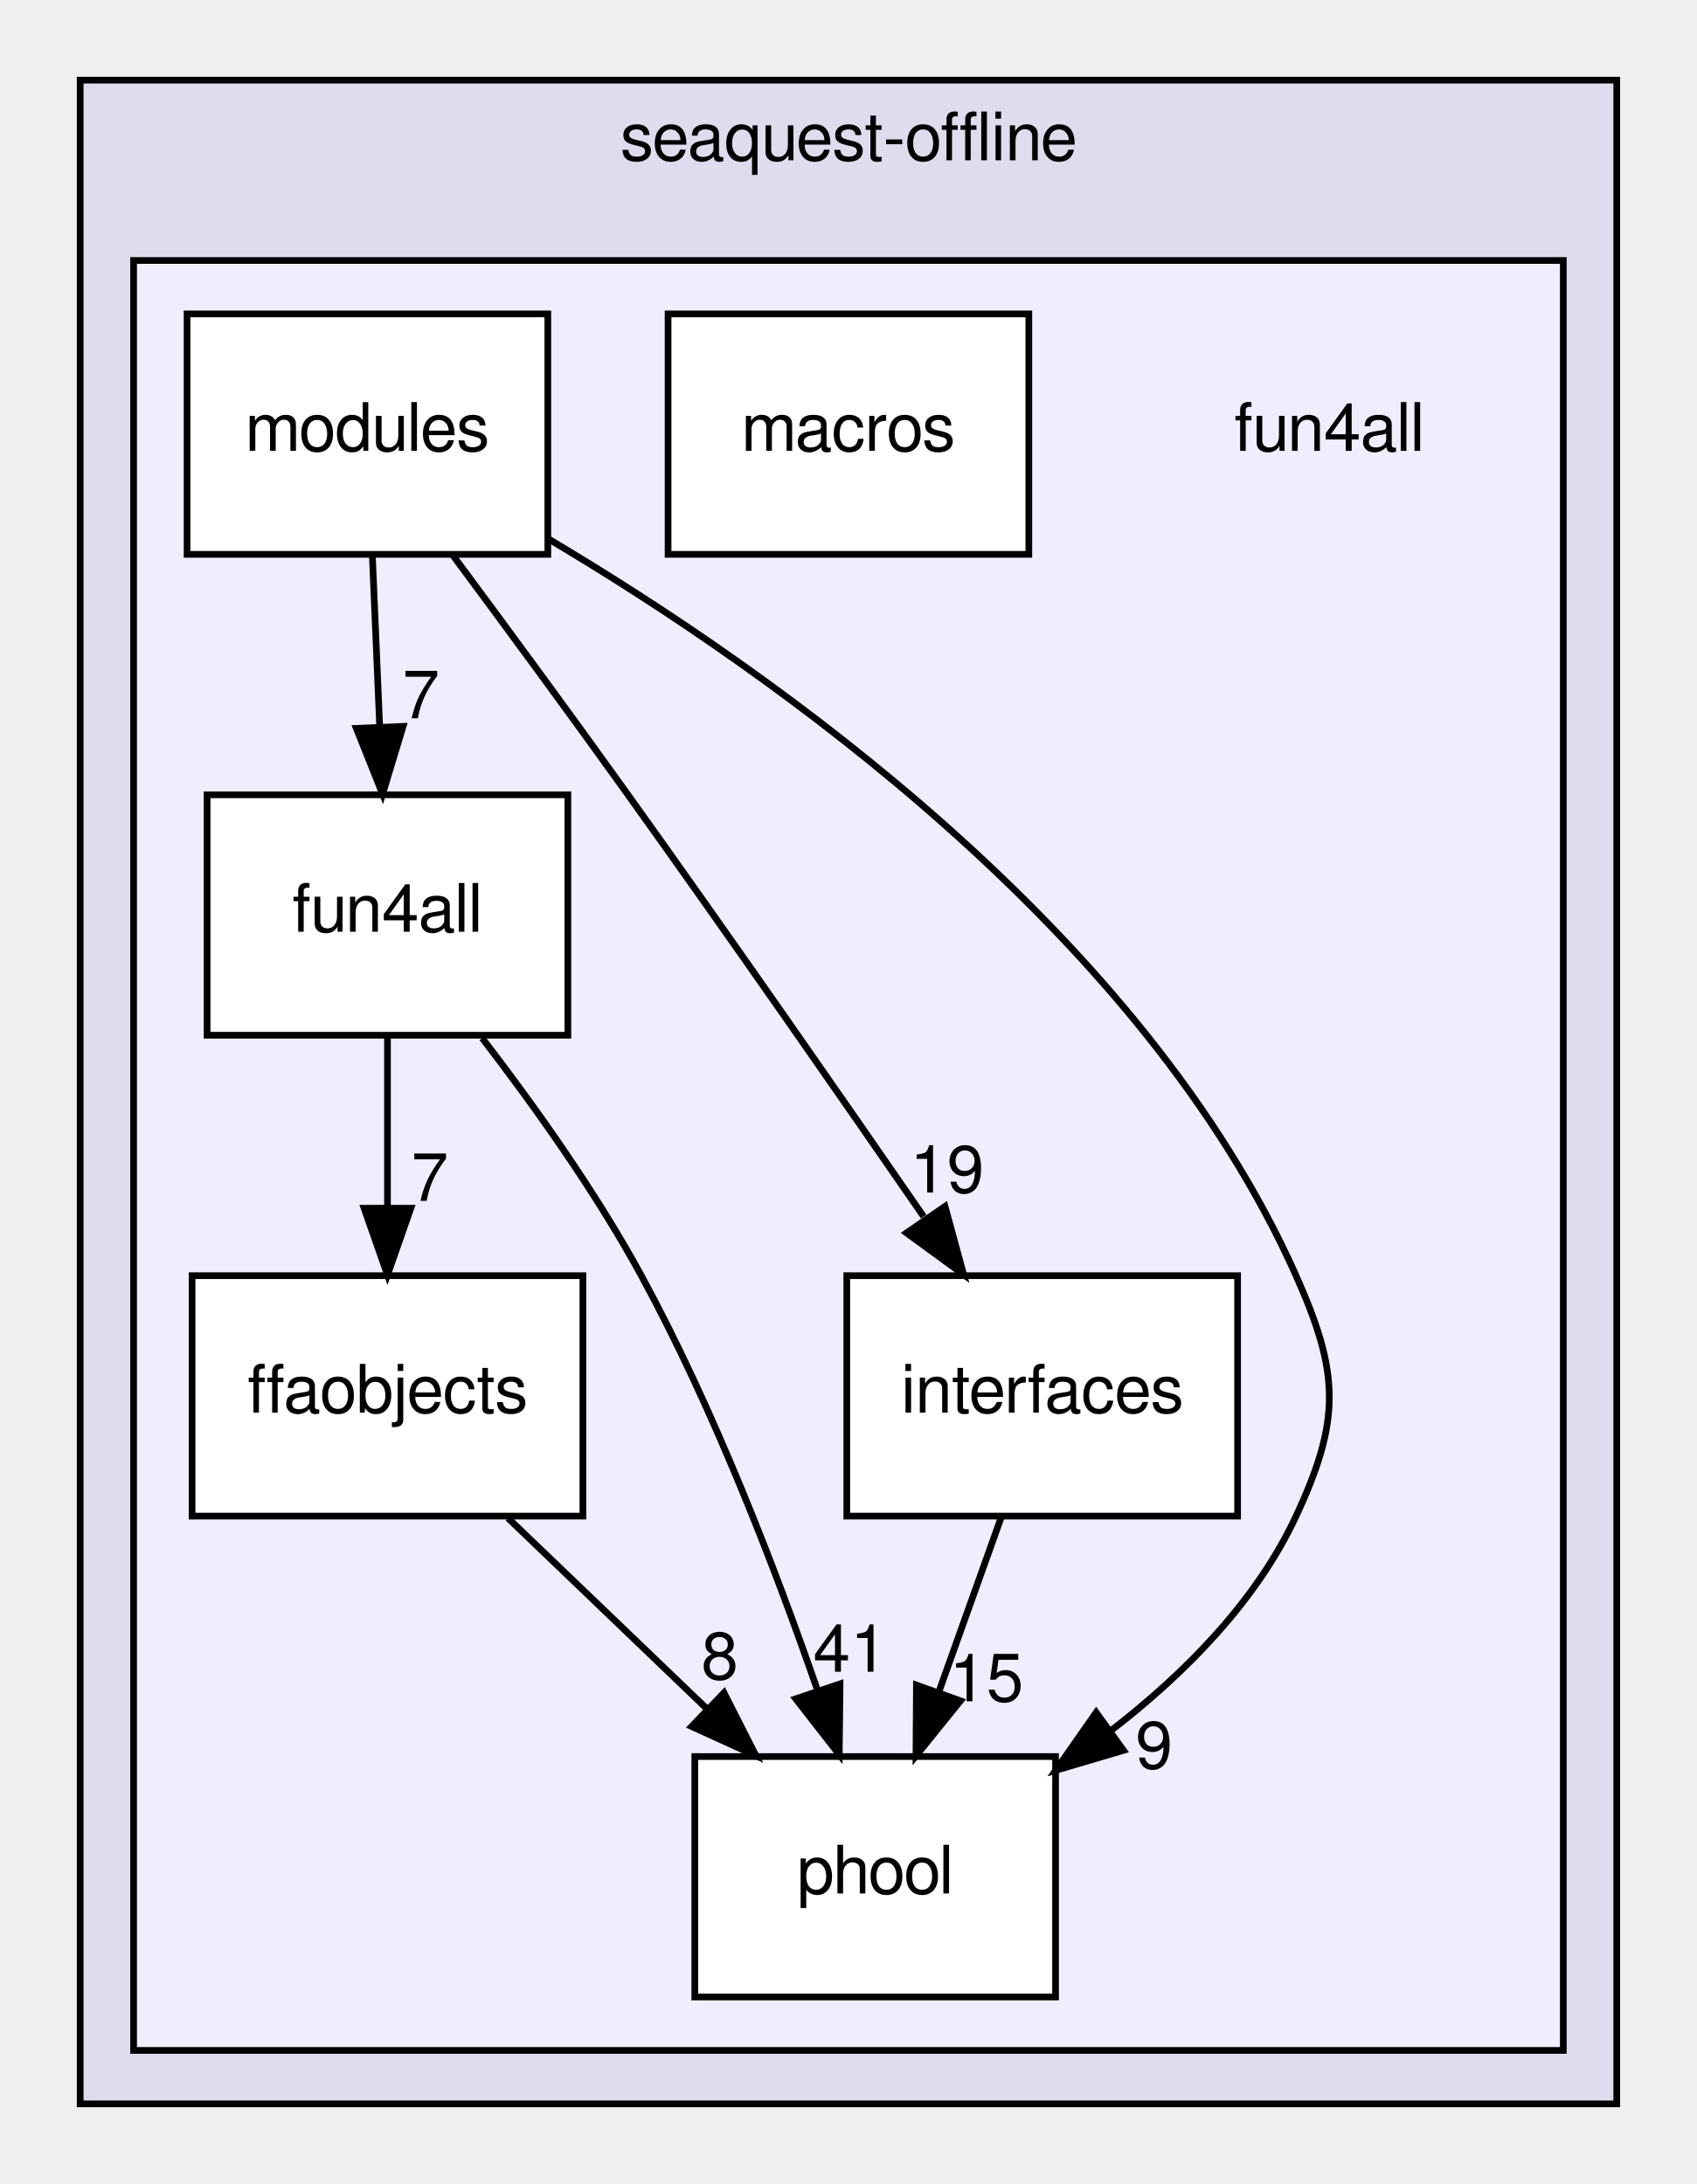
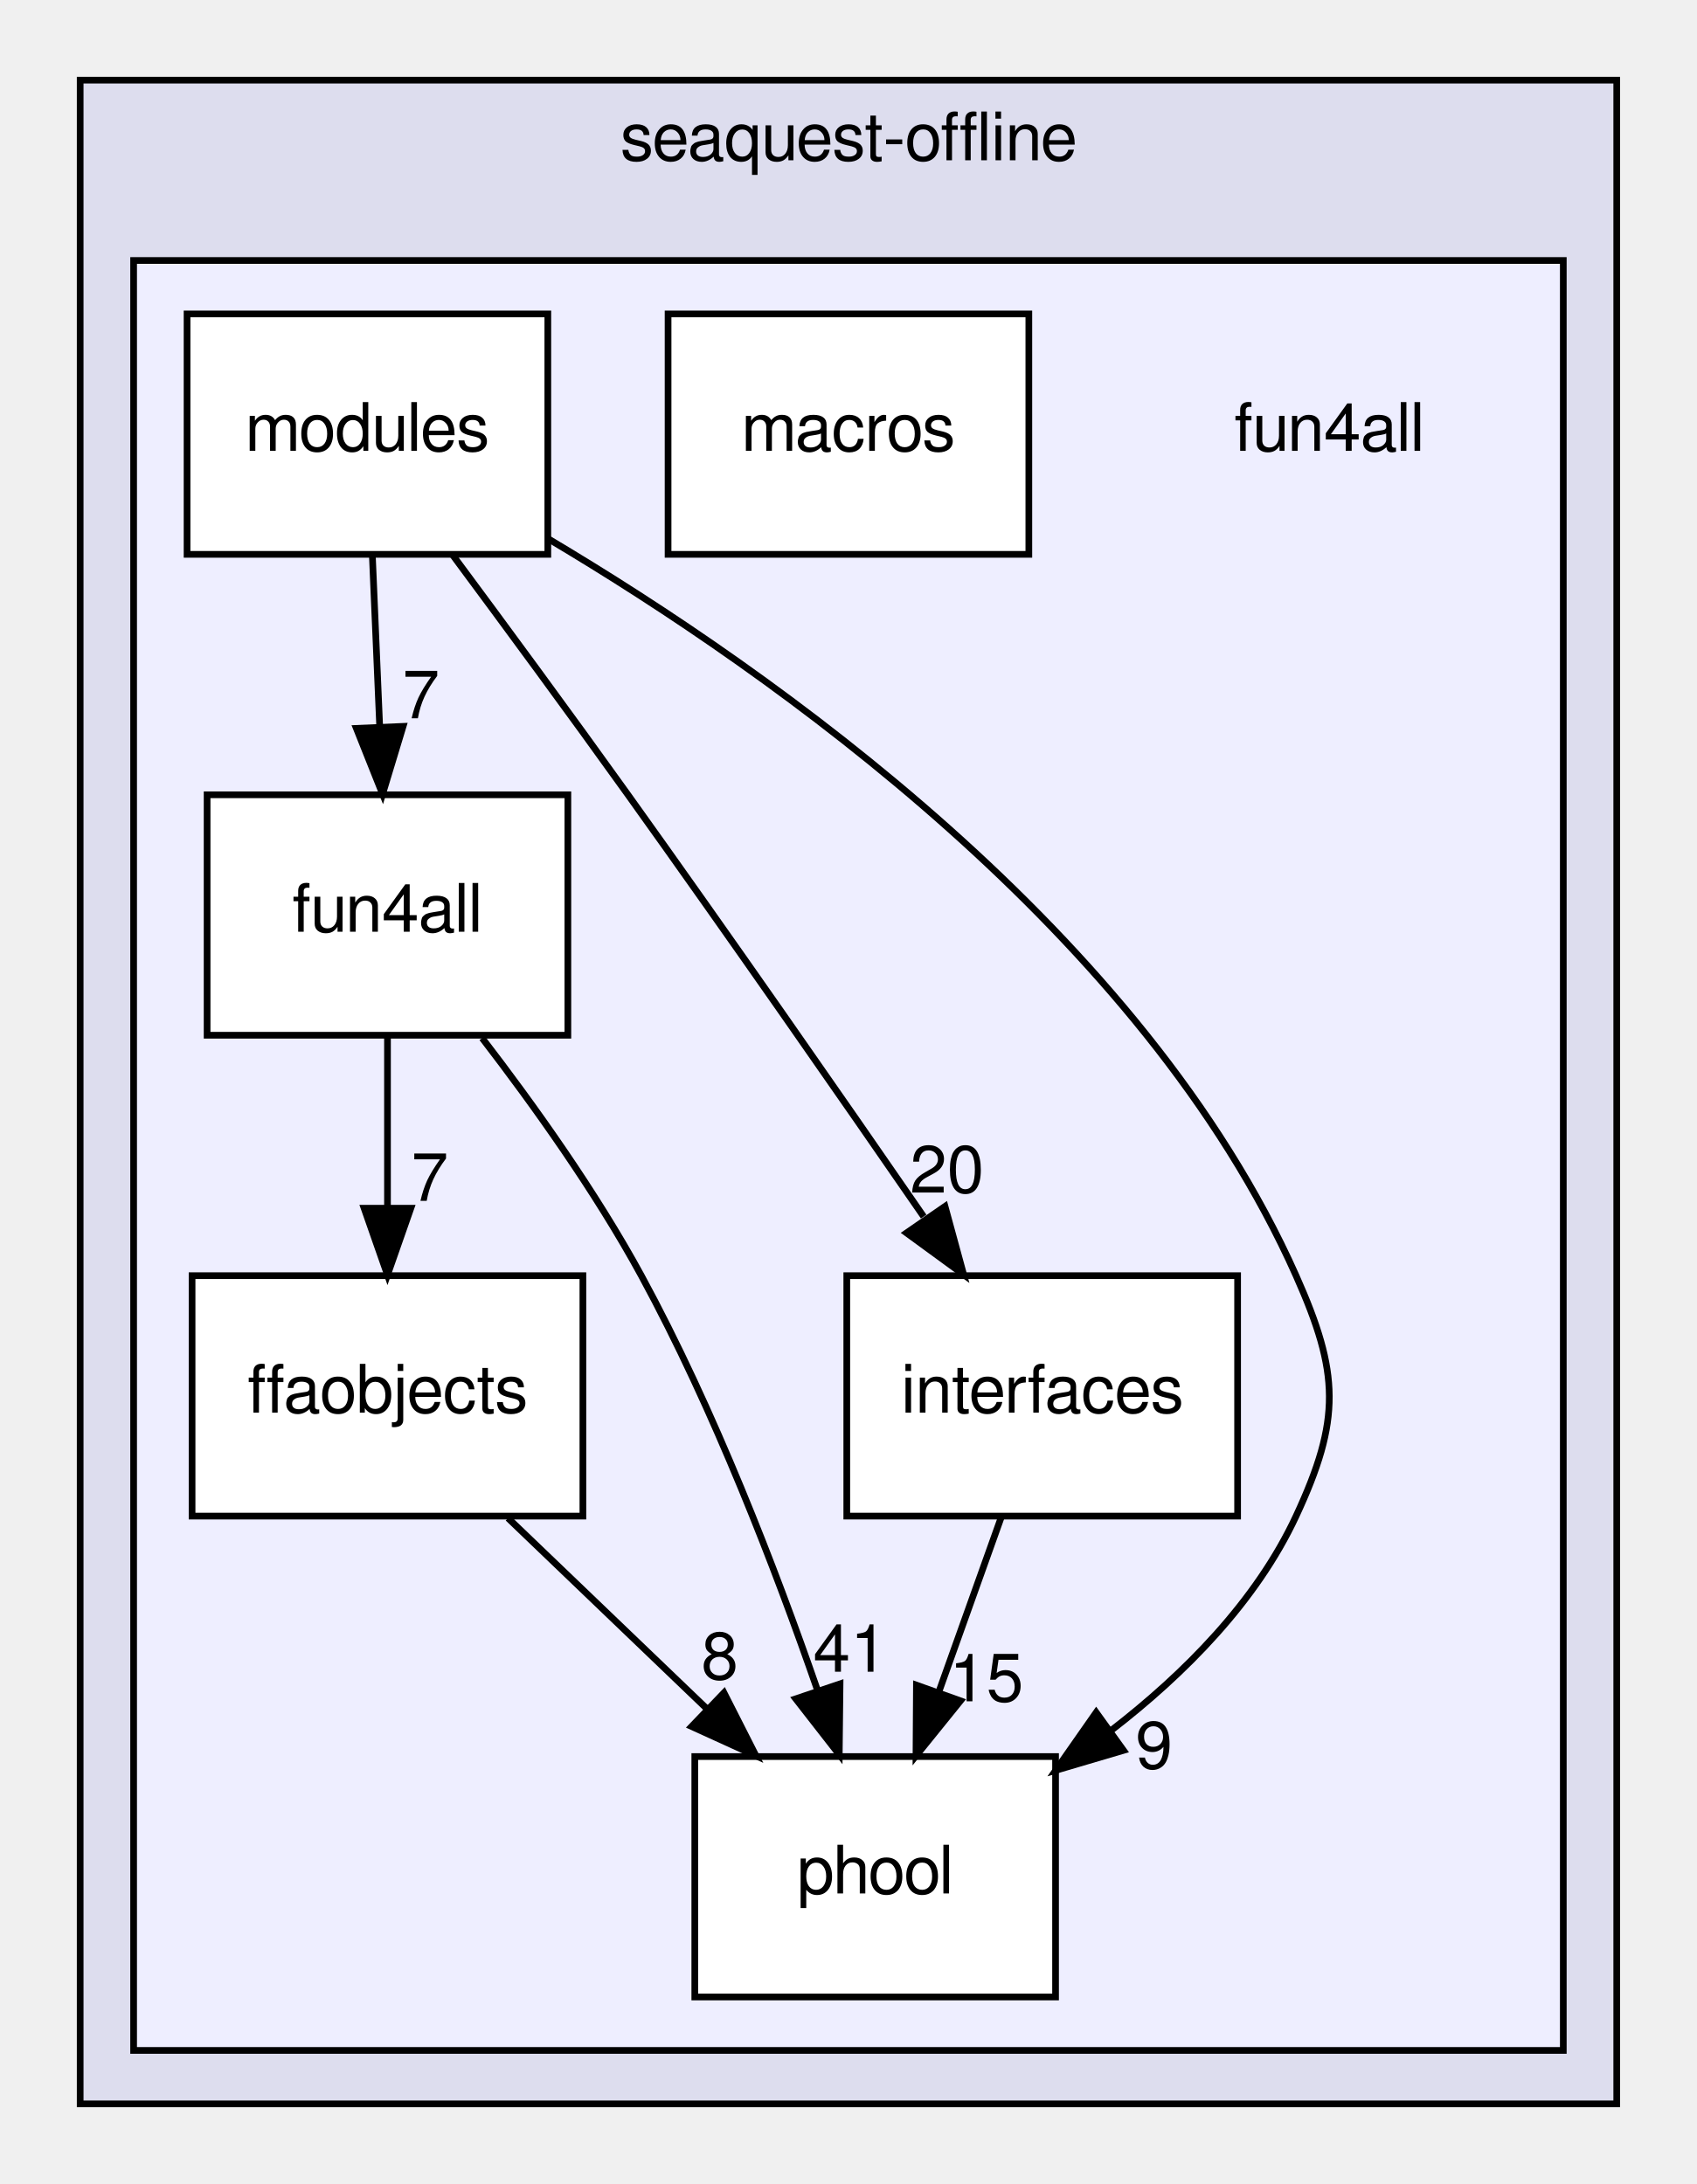
<svg xmlns="http://www.w3.org/2000/svg" xmlns:xlink="http://www.w3.org/1999/xlink" width="254pt" height="327pt" viewBox="0.00 0.00 254.00 327.00">
  <g id="graph0" class="graph" transform="scale(1 1) rotate(0) translate(4 323)">
    <g id="clust1" class="cluster">
      <g id="a_clust1">
        <a xlink:href="dir_36264afcc6c88fe4468b6a0e9b7ed3fa.html" target="_top" xlink:title="seaquest-offline">
          <polygon fill="#ddddee" stroke="black" points="8,-8 8,-311 238,-311 238,-8 8,-8" />
          <text text-anchor="middle" x="123" y="-299" font-family="FreeSans" font-size="10.00">seaquest-offline</text>
        </a>
      </g>
    </g>
    <g id="clust2" class="cluster">
      <g id="a_clust2">
        <a xlink:href="dir_1418ce6819b683d6832e68947ebad211.html" target="_top">
          <polygon fill="#eeeeff" stroke="black" points="16,-16 16,-284 230,-284 230,-16 16,-16" />
        </a>
      </g>
    </g>
    <g id="node1" class="node">
      <text text-anchor="middle" x="195" y="-255.5" font-family="FreeSans" font-size="10.00">fun4all</text>
    </g>
    <g id="node2" class="node">
      <g id="a_node2">
        <a xlink:href="dir_93a8dad78f9e53b9b932892a426e54d0.html" target="_top" xlink:title="ffaobjects">
          <polygon fill="white" stroke="black" points="83.25,-132 24.75,-132 24.75,-96 83.25,-96 83.25,-132" />
          <text text-anchor="middle" x="54" y="-111.5" font-family="FreeSans" font-size="10.00">ffaobjects</text>
        </a>
      </g>
    </g>
    <g id="node7" class="node">
      <g id="a_node7">
        <a xlink:href="dir_7671efcb0b96d5f993c57195b658d8e3.html" target="_top" xlink:title="phool">
          <polygon fill="white" stroke="black" points="154,-60 100,-60 100,-24 154,-24 154,-60" />
          <text text-anchor="middle" x="127" y="-39.5" font-family="FreeSans" font-size="10.00">phool</text>
        </a>
      </g>
    </g>
    <g id="edge7" class="edge">
      <path fill="none" stroke="black" d="M72.045,-95.697C81.062,-87.05 92.118,-76.449 101.943,-67.027" />
      <polygon fill="black" stroke="black" points="104.367,-69.552 109.163,-60.104 99.522,-64.499 104.367,-69.552" />
      <g id="a_edge7-headlabel">
        <a xlink:href="dir_000007_000012.html" target="_top" xlink:title="8">
          <text text-anchor="middle" x="103.738" y="-71.589" font-family="FreeSans" font-size="10.00">8</text>
        </a>
      </g>
    </g>
    <g id="node3" class="node">
      <g id="a_node3">
        <a xlink:href="dir_b784ba1782f28bfeb3b8cbbd0288749c.html" target="_top" xlink:title="fun4all">
          <polygon fill="white" stroke="black" points="81,-204 27,-204 27,-168 81,-168 81,-204" />
          <text text-anchor="middle" x="54" y="-183.5" font-family="FreeSans" font-size="10.00">fun4all</text>
        </a>
      </g>
    </g>
    <g id="edge6" class="edge">
      <path fill="none" stroke="black" d="M54,-167.697C54,-159.983 54,-150.712 54,-142.112" />
      <polygon fill="black" stroke="black" points="57.5,-142.104 54,-132.104 50.5,-142.104 57.5,-142.104" />
      <g id="a_edge6-headlabel">
        <a xlink:href="dir_000008_000007.html" target="_top" xlink:title="7">
          <text text-anchor="middle" x="60.339" y="-143.199" font-family="FreeSans" font-size="10.00">7</text>
        </a>
      </g>
    </g>
    <g id="edge5" class="edge">
      <path fill="none" stroke="black" d="M68.17,-167.573C75.869,-157.566 85.181,-144.531 92,-132 102.864,-112.036 112.117,-87.973 118.376,-69.904" />
      <polygon fill="black" stroke="black" points="121.739,-70.885 121.62,-60.291 115.106,-68.647 121.739,-70.885" />
      <g id="a_edge5-headlabel">
        <a xlink:href="dir_000008_000012.html" target="_top" xlink:title="41">
          <text text-anchor="middle" x="123.28" y="-72.699" font-family="FreeSans" font-size="10.00">41</text>
        </a>
      </g>
    </g>
    <g id="node4" class="node">
      <g id="a_node4">
        <a xlink:href="dir_74be70c4f955f6c94bb9d0a10011afe9.html" target="_top" xlink:title="interfaces">
          <polygon fill="white" stroke="black" points="181.25,-132 122.75,-132 122.75,-96 181.25,-96 181.25,-132" />
          <text text-anchor="middle" x="152" y="-111.5" font-family="FreeSans" font-size="10.00">interfaces</text>
        </a>
      </g>
    </g>
    <g id="edge4" class="edge">
      <path fill="none" stroke="black" d="M145.82,-95.697C143.005,-87.813 139.609,-78.304 136.481,-69.546" />
      <polygon fill="black" stroke="black" points="139.768,-68.345 133.109,-60.104 133.176,-70.699 139.768,-68.345" />
      <g id="a_edge4-headlabel">
        <a xlink:href="dir_000009_000012.html" target="_top" xlink:title="15">
          <text text-anchor="middle" x="143.651" y="-68.275" font-family="FreeSans" font-size="10.00">15</text>
        </a>
      </g>
    </g>
    <g id="node5" class="node">
      <g id="a_node5">
        <a xlink:href="dir_113873eb1119382e67d6a213c266f2c5.html" target="_top" xlink:title="macros">
          <polygon fill="white" stroke="black" points="150,-276 96,-276 96,-240 150,-240 150,-276" />
          <text text-anchor="middle" x="123" y="-255.5" font-family="FreeSans" font-size="10.00">macros</text>
        </a>
      </g>
    </g>
    <g id="node6" class="node">
      <g id="a_node6">
        <a xlink:href="dir_53e8c8ec03439db9a89ffe77a4b17b46.html" target="_top" xlink:title="modules">
          <polygon fill="white" stroke="black" points="78,-276 24,-276 24,-240 78,-240 78,-276" />
          <text text-anchor="middle" x="51" y="-255.5" font-family="FreeSans" font-size="10.00">modules</text>
        </a>
      </g>
    </g>
    <g id="edge3" class="edge">
      <path fill="none" stroke="black" d="M51.742,-239.697C52.072,-231.983 52.469,-222.712 52.838,-214.112" />
      <polygon fill="black" stroke="black" points="56.336,-214.245 53.267,-204.104 49.342,-213.945 56.336,-214.245" />
      <g id="a_edge3-headlabel">
        <a xlink:href="dir_000011_000008.html" target="_top" xlink:title="7">
          <text text-anchor="middle" x="59.018" y="-215.458" font-family="FreeSans" font-size="10.00">7</text>
        </a>
      </g>
    </g>
    <g id="edge2" class="edge">
      <path fill="none" stroke="black" d="M63.759,-239.896C71.432,-229.554 81.354,-216.075 90,-204 105.124,-182.879 121.952,-158.676 134.256,-140.847" />
      <polygon fill="black" stroke="black" points="137.454,-142.375 140.245,-132.154 131.689,-138.403 137.454,-142.375" />
      <g id="a_edge2-headlabel">
-         <a xlink:href="dir_000011_000009.html" target="_top" xlink:title="19">
-           <text text-anchor="middle" x="137.752" y="-144.446" font-family="FreeSans" font-size="10.00">19</text>
+         <a xlink:href="dir_000011_000009.html" target="_top" xlink:title="20">
+           <text text-anchor="middle" x="137.752" y="-144.446" font-family="FreeSans" font-size="10.00">20</text>
        </a>
      </g>
    </g>
    <g id="edge1" class="edge">
      <path fill="none" stroke="black" d="M78.153,-242.274C111.703,-222.34 167.147,-183.285 190,-132 196.512,-117.385 196.753,-110.505 190,-96 184.039,-83.196 173.294,-72.38 162.346,-63.925" />
      <polygon fill="black" stroke="black" points="164.171,-60.927 154.01,-57.926 160.082,-66.608 164.171,-60.927" />
      <g id="a_edge1-headlabel">
        <a xlink:href="dir_000011_000012.html" target="_top" xlink:title="9">
          <text text-anchor="middle" x="168.747" y="-58.222" font-family="FreeSans" font-size="10.00">9</text>
        </a>
      </g>
    </g>
  </g>
</svg>
